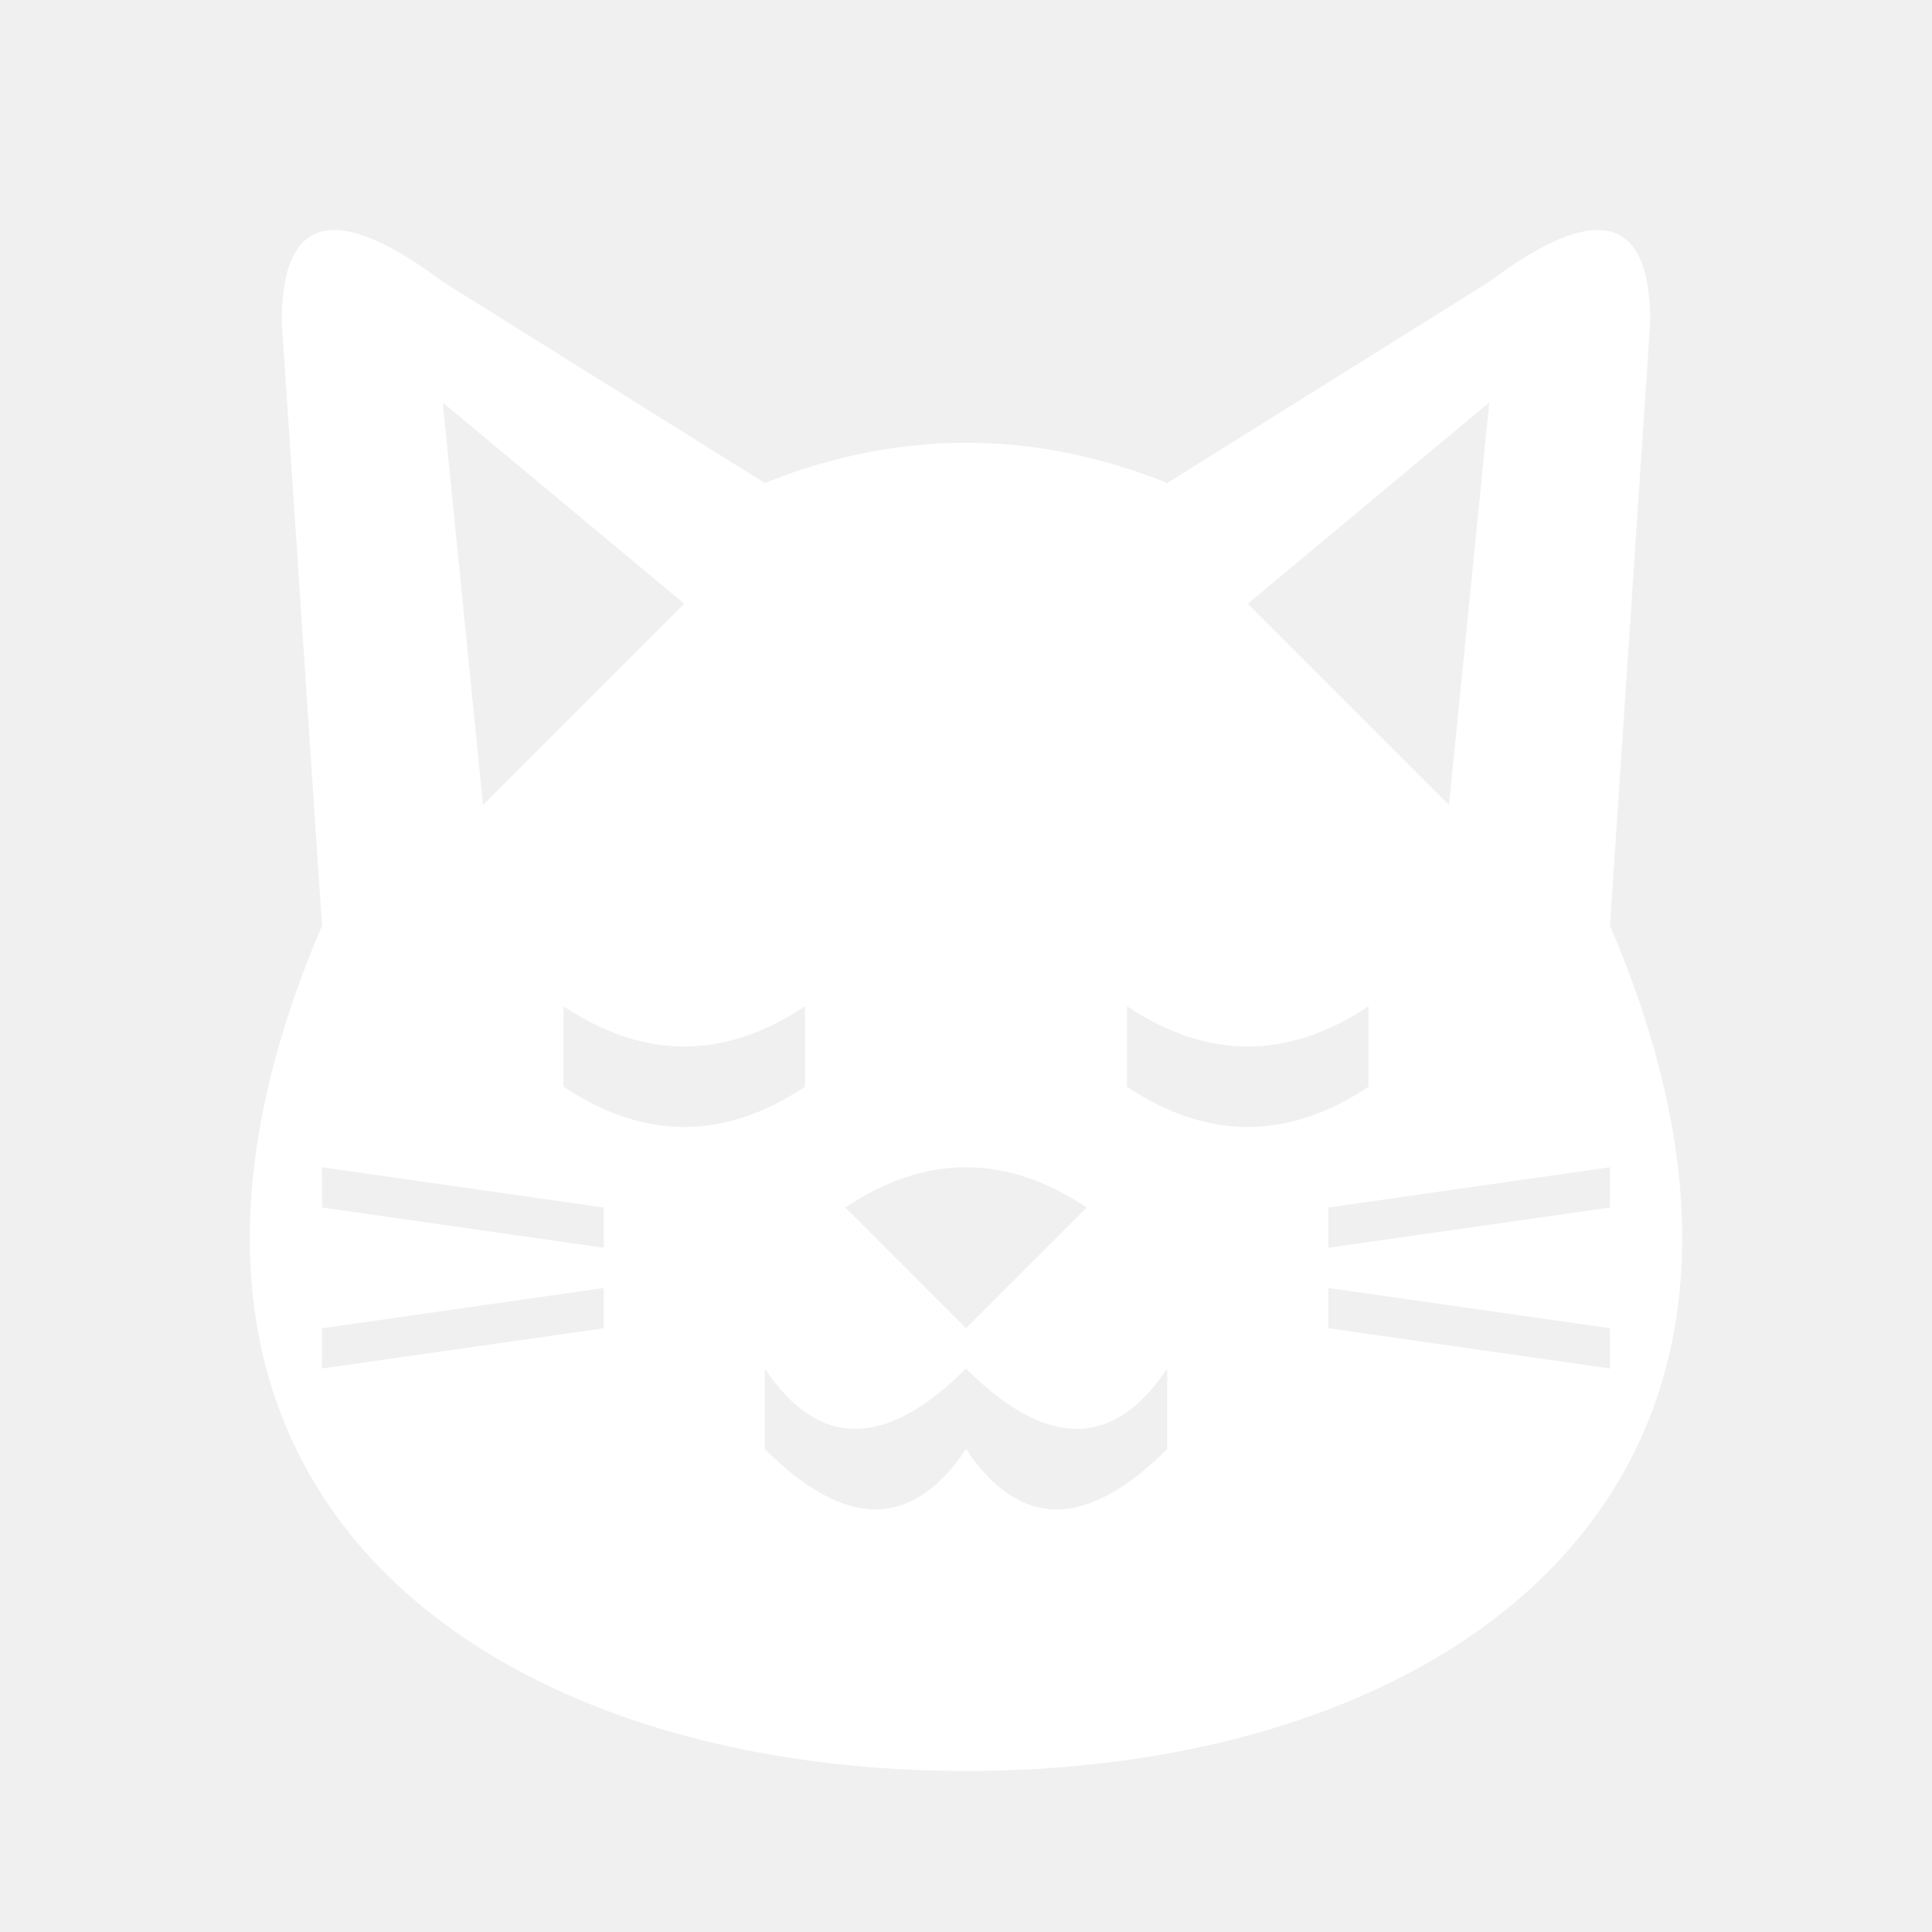
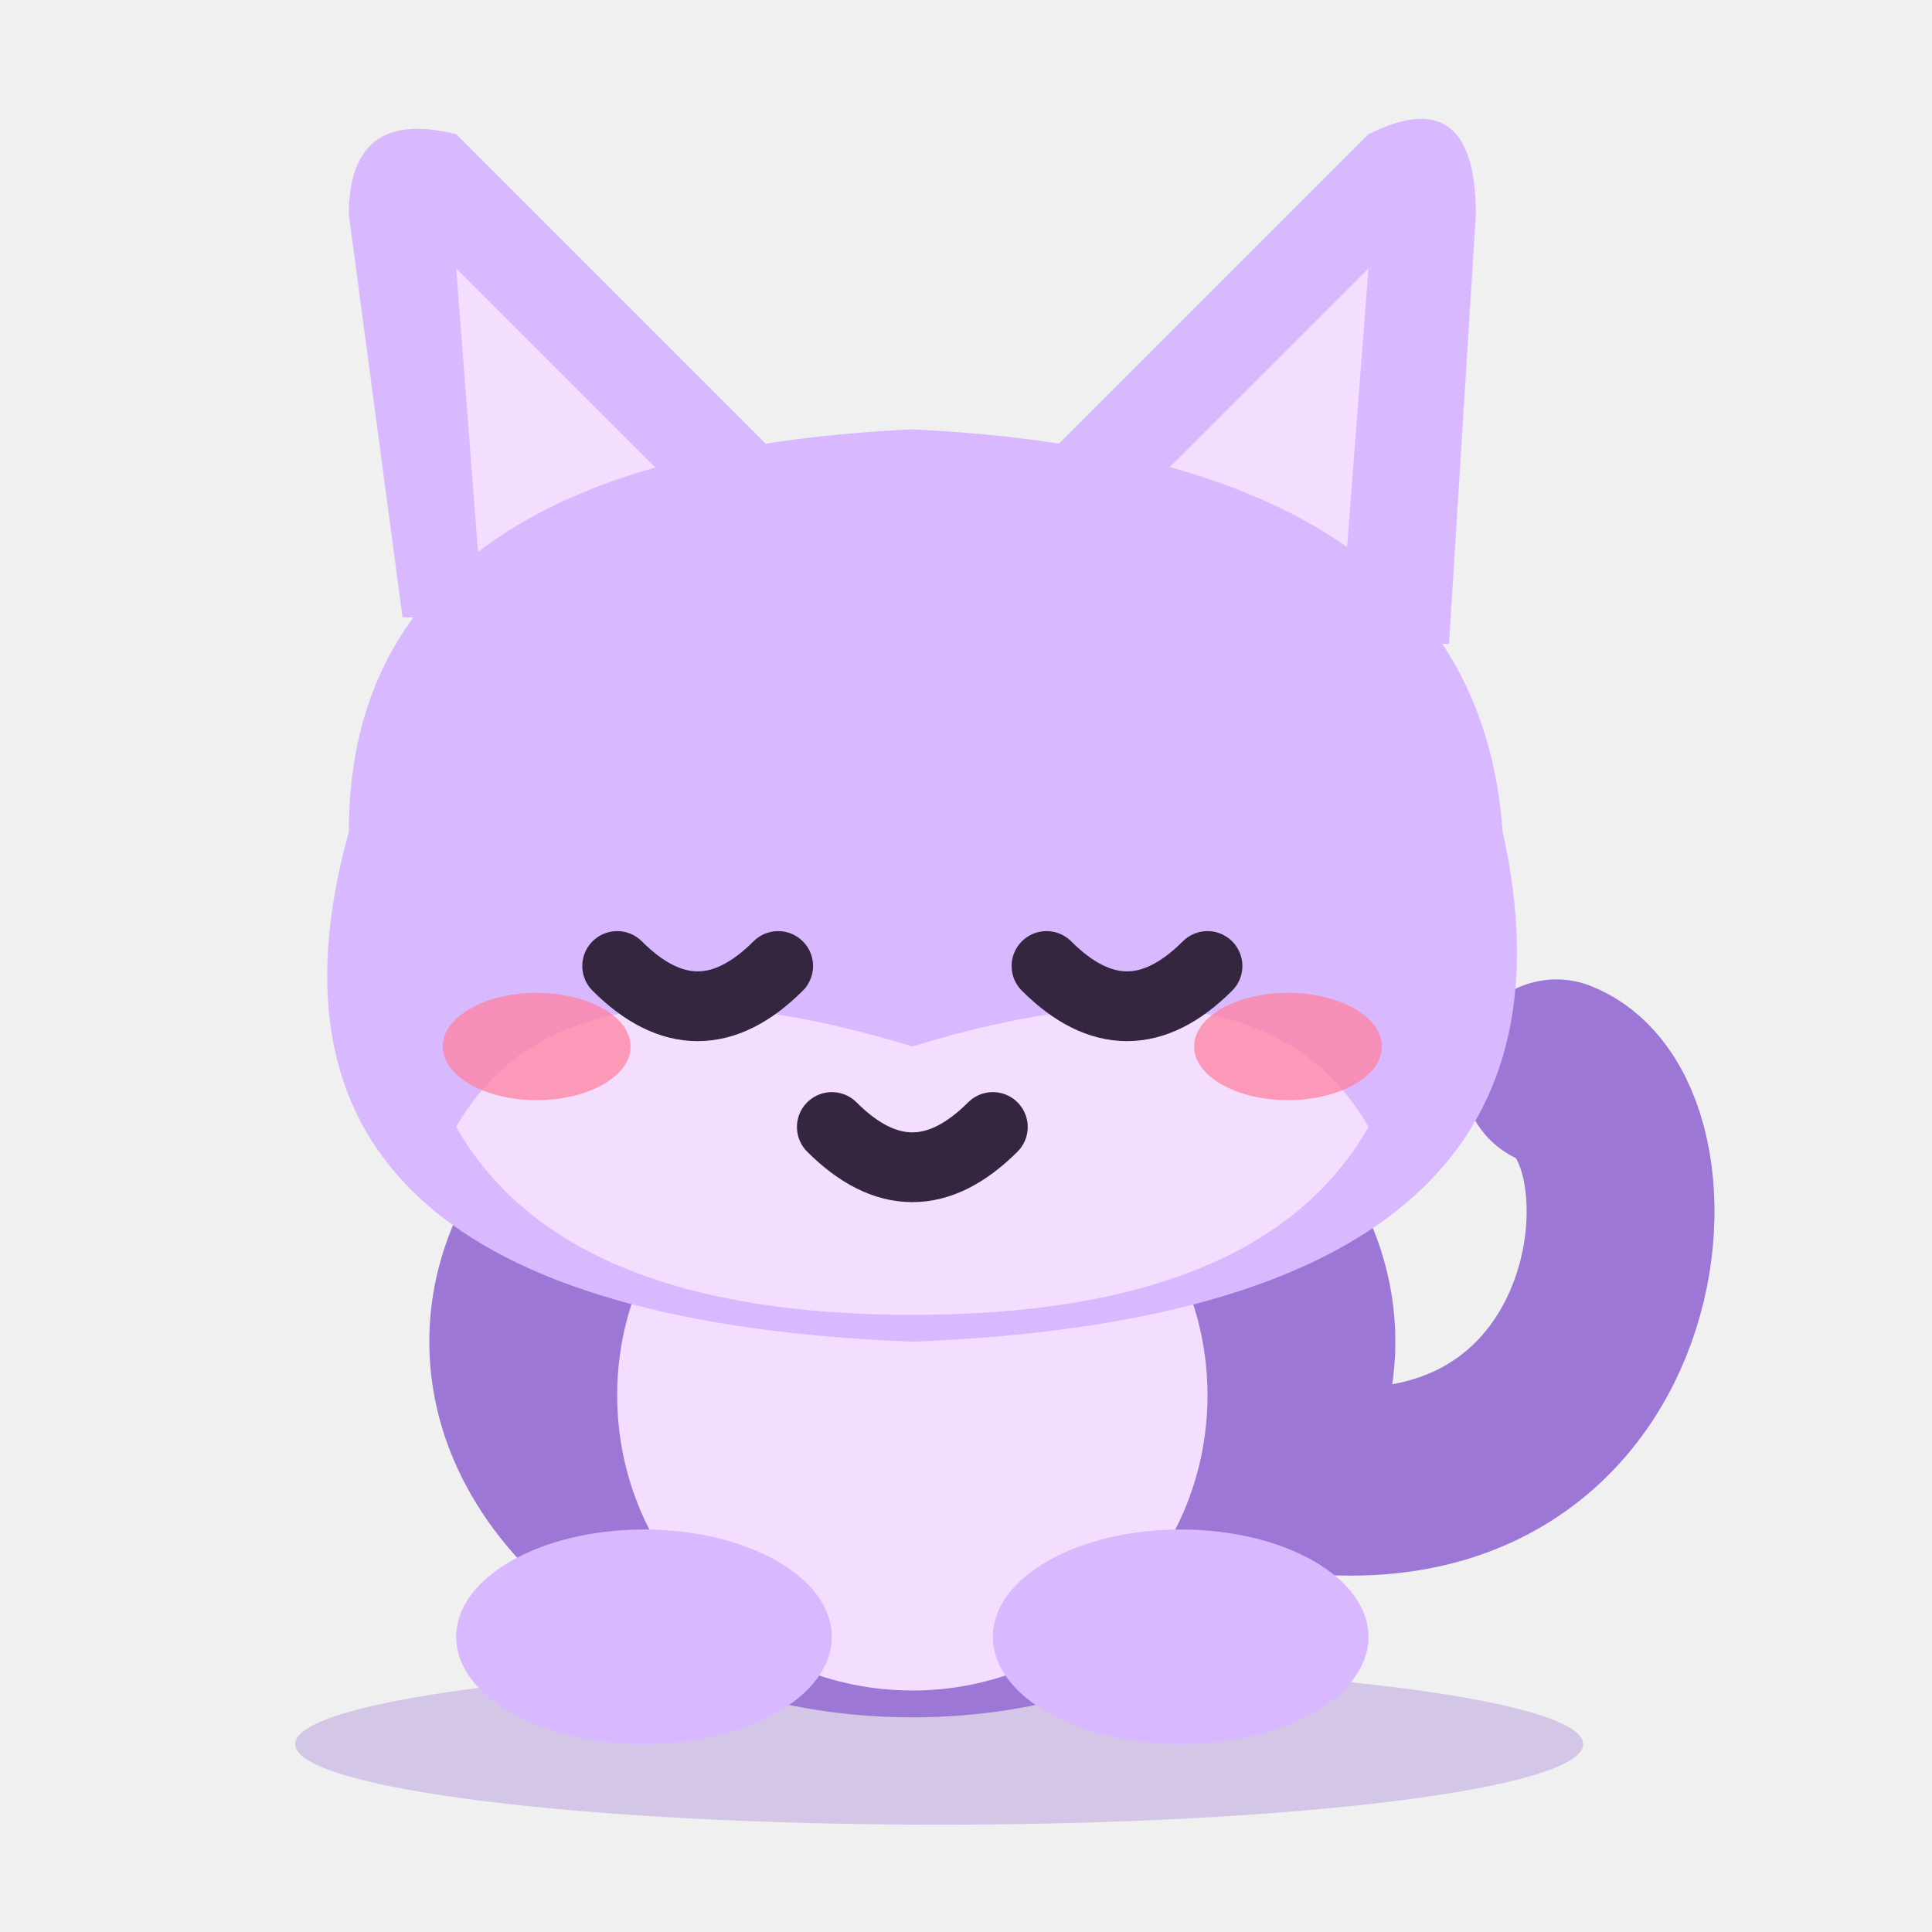
- <svg xmlns="http://www.w3.org/2000/svg" viewBox="0 0 48 48">
-   <path fill="white" fill-rule="evenodd" d="     M8 23 L7 8 Q7 4 11 7 L19 12 Q24 10 29 12 L37 7 Q41 4 41 8 L40 23     C46 37 36 44 24 44 C12 44 2 37 8 23 Z     M11 10 L12 20 L17 15 Z M37 10 L31 15 L36 20 Z     M14 25 Q17 27 20 25 L20 27 Q17 29 14 27 Z     M28 25 Q31 27 34 25 L34 27 Q31 29 28 27 Z     M21 30 Q24 28 27 30 L24 33 Z     M19 34 Q21 37 24 34 Q27 37 29 34 L29 36 Q26 39 24 36 Q22 39 19 36 Z     M8 29 L15 30 L15 31 L8 30 Z M8 33 L15 32 L15 33 L8 34 Z     M33 30 L40 29 L40 30 L33 31 Z M33 32 L40 33 L40 34 L33 33 Z" />
+ <svg xmlns="http://www.w3.org/2000/svg" width="144" height="144" viewBox="0 0 72 72">
+   <ellipse cx="35" cy="65" rx="24" ry="3" fill="#9d77d5" opacity=".35" />
+   <g transform="">
+     <path d="M44 54c17 6 19-12 14-14" fill="none" stroke="#9d77d5" stroke-width="7" stroke-linecap="round" />
+     <ellipse cx="34" cy="50" rx="18" ry="14" fill="#9d77d5" />
+     <ellipse cx="34" cy="52" rx="11" ry="11" fill="#f4deff" />
+     <ellipse cx="24" cy="61" rx="7" ry="4" fill="#d8b9ff" />
+     <ellipse cx="44" cy="61" rx="7" ry="4" fill="#d8b9ff" />
+     <path fill="#d8b9ff" d="M15 23 13 8q0-4 4-3l13 13 9-1L51 5q4-2 4 3l-1 16Z" />
+     <path fill="#f4deff" d="m17 10 10 10-9 3zm34 0-10 10 9 3z" />
+     <path d="M13 31Q13 17 34 16Q55 17 56 31Q60 49 34 50Q8 49 13 31Z" fill="#d8b9ff" />
+     <path d="M17 42q4-7 17-3 13-4 17 3-4 7-17 7t-17-7" fill="#f4deff" />
+     <ellipse cx="20" cy="39" rx="3.5" ry="2" fill="#ff82a0" opacity=".75" />
+     <ellipse cx="48" cy="39" rx="3.5" ry="2" fill="#ff82a0" opacity=".75" />
+     <g fill="none" stroke="#33263e" stroke-width="2.6" stroke-linecap="round">
+       <path d="M23 36q3 3 6 0m10 0q3 3 6 0m-14 6q3 3 6 0" />
+     </g>
+   </g>
</svg>
